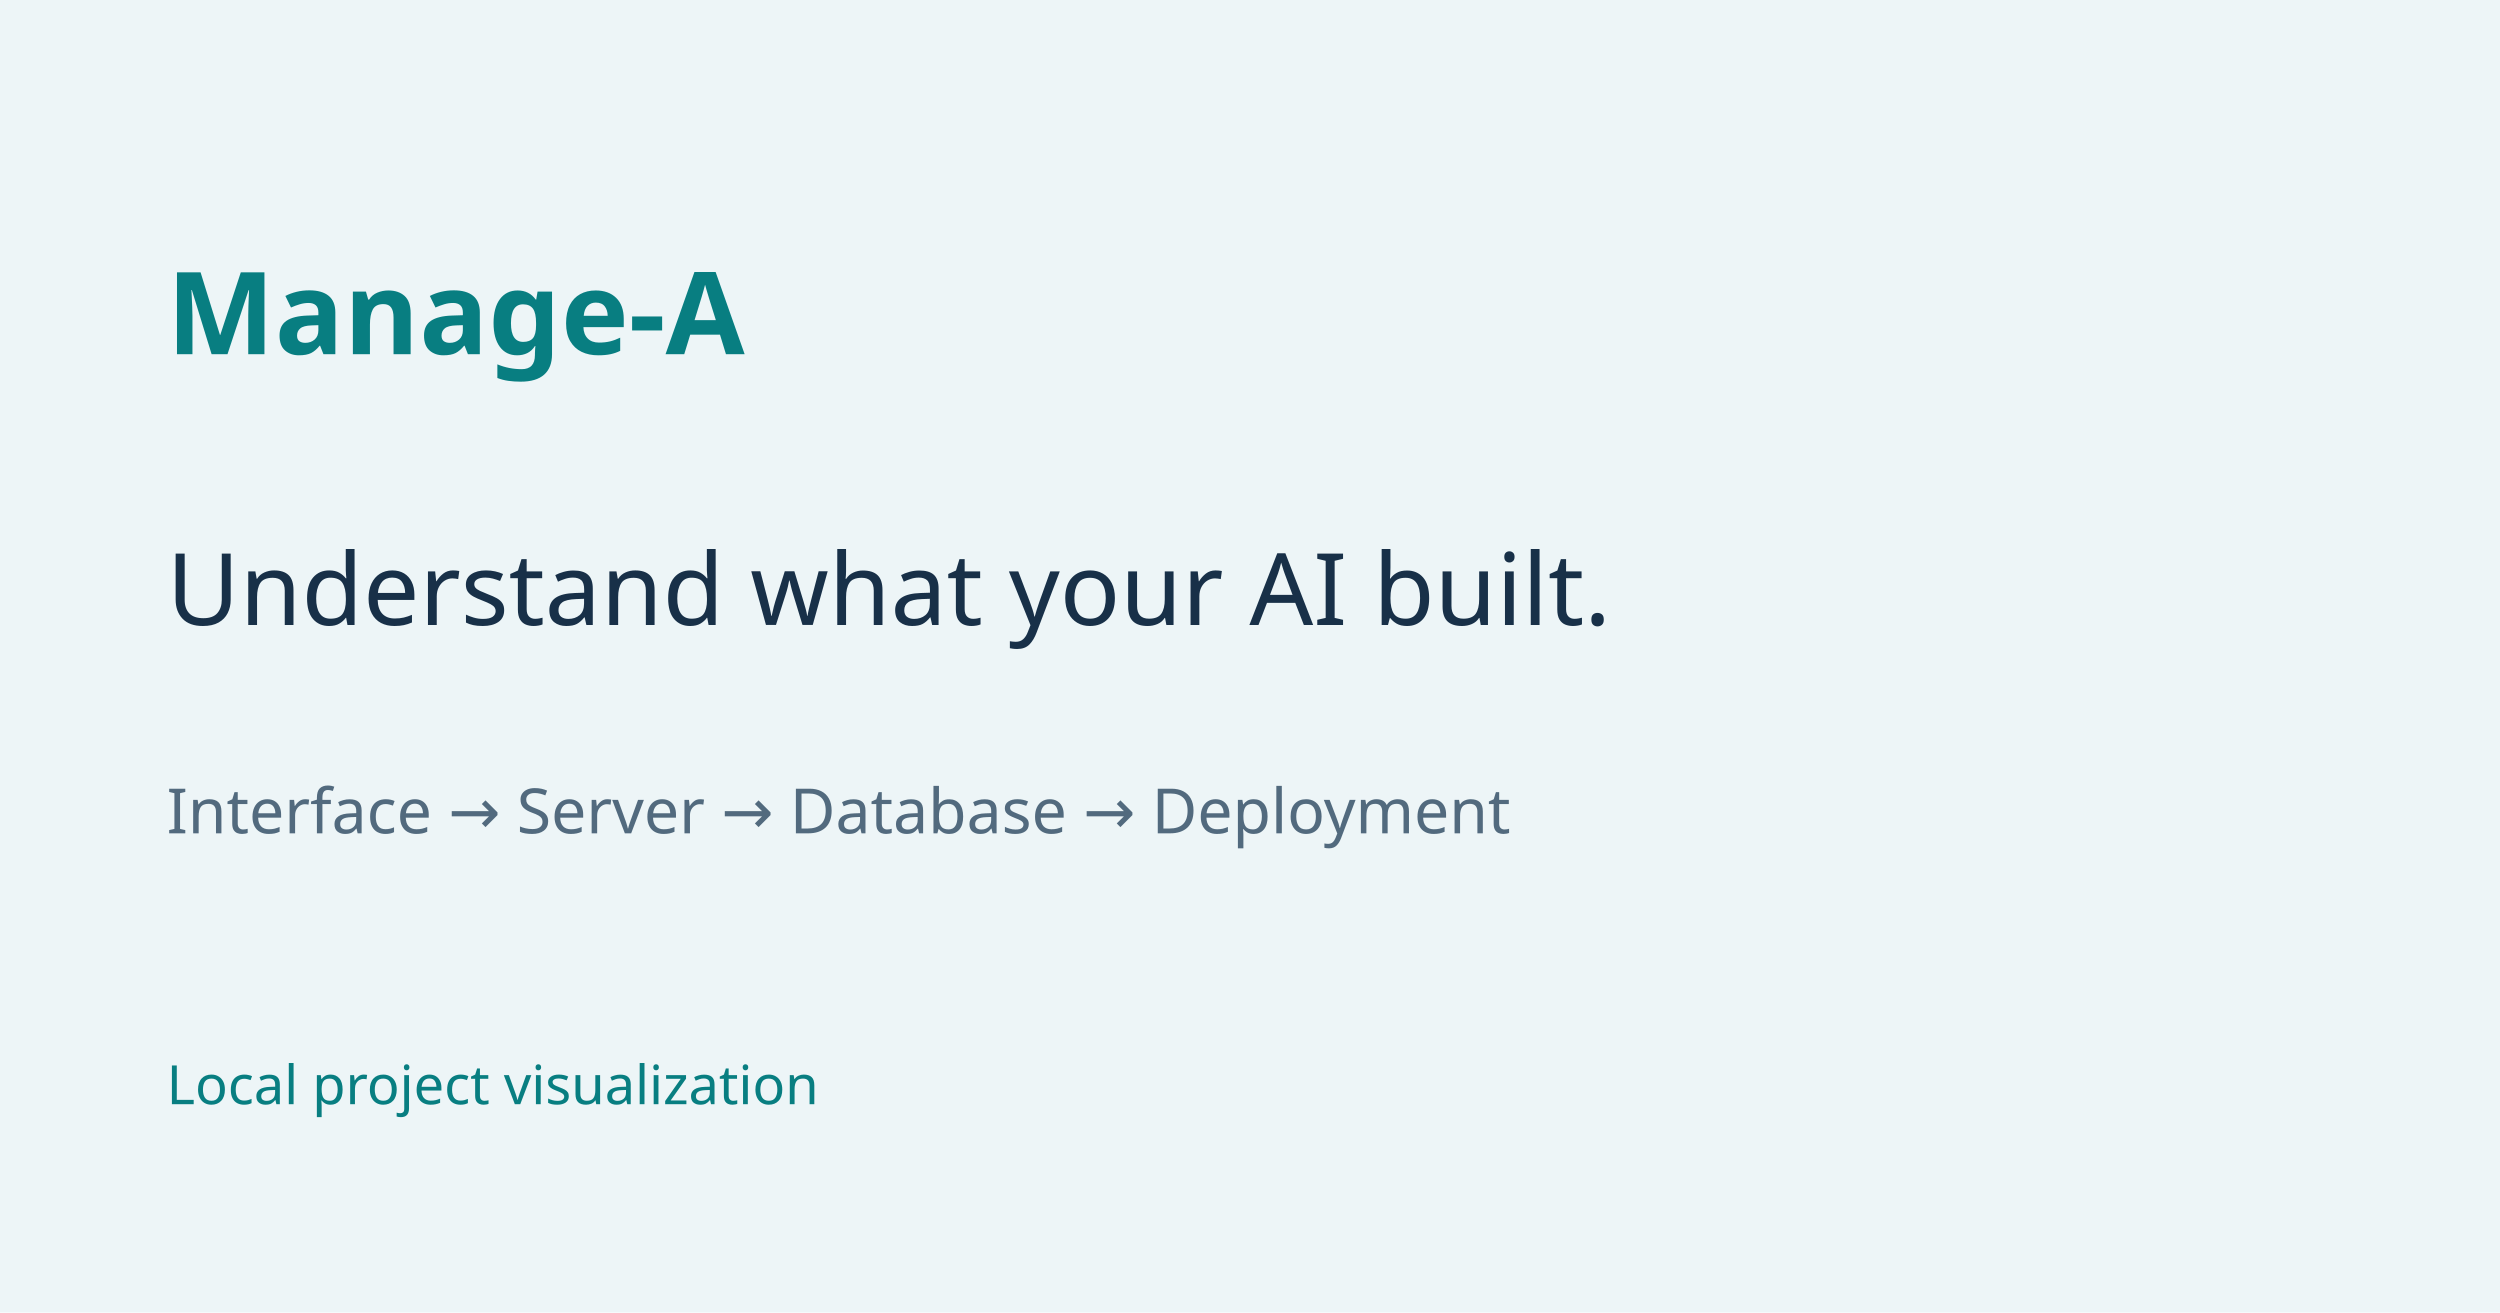
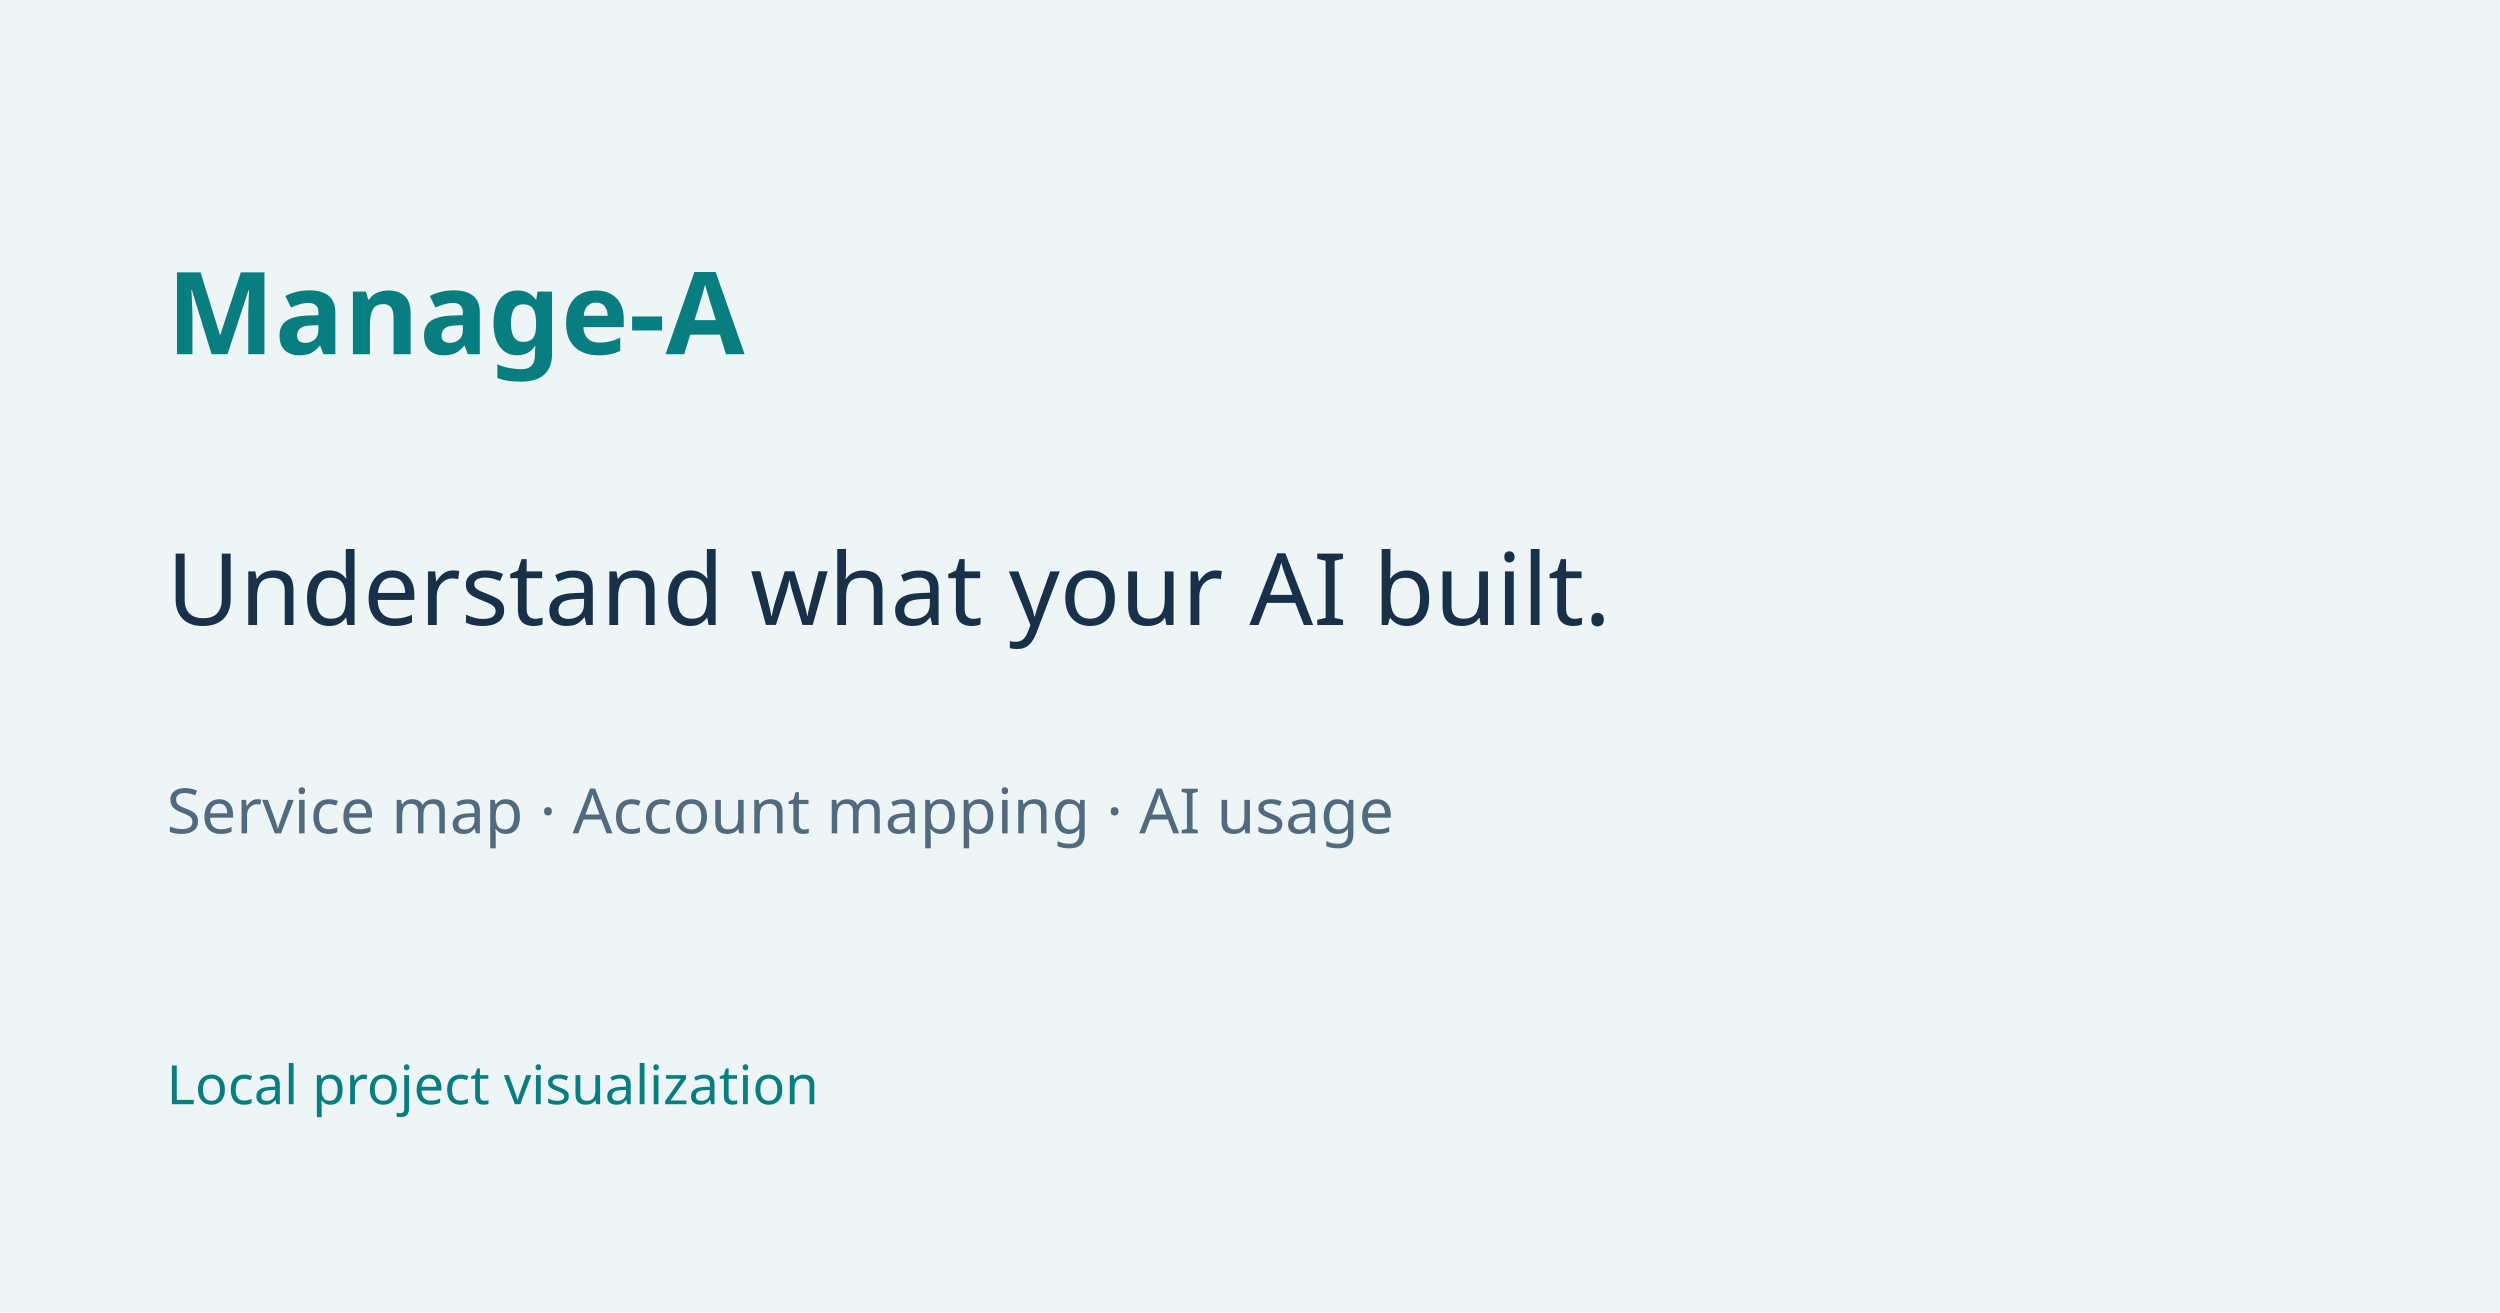
<svg xmlns="http://www.w3.org/2000/svg" width="1200" height="630" viewBox="0 0 1200 630">
  <rect width="1200" height="630" fill="#edf5f7" />
  <text x="80" y="170" fill="#087e81" font-family="sans-serif" font-size="55" font-weight="bold">Manage-A</text>
  <text x="80" y="300" fill="#183048" font-family="sans-serif" font-size="48">Understand what your AI built.</text>
-   <text x="80" y="400" fill="#526a7e" font-family="sans-serif" font-size="30">Interface → Server → Database → Deployment</text>
+   <text x="80" y="400" fill="#526a7e" font-family="sans-serif" font-size="30">Service map · Account mapping · AI usage</text>
  <text x="80" y="530" fill="#087e81" font-family="sans-serif" font-size="26">Local project visualization</text>
</svg>
